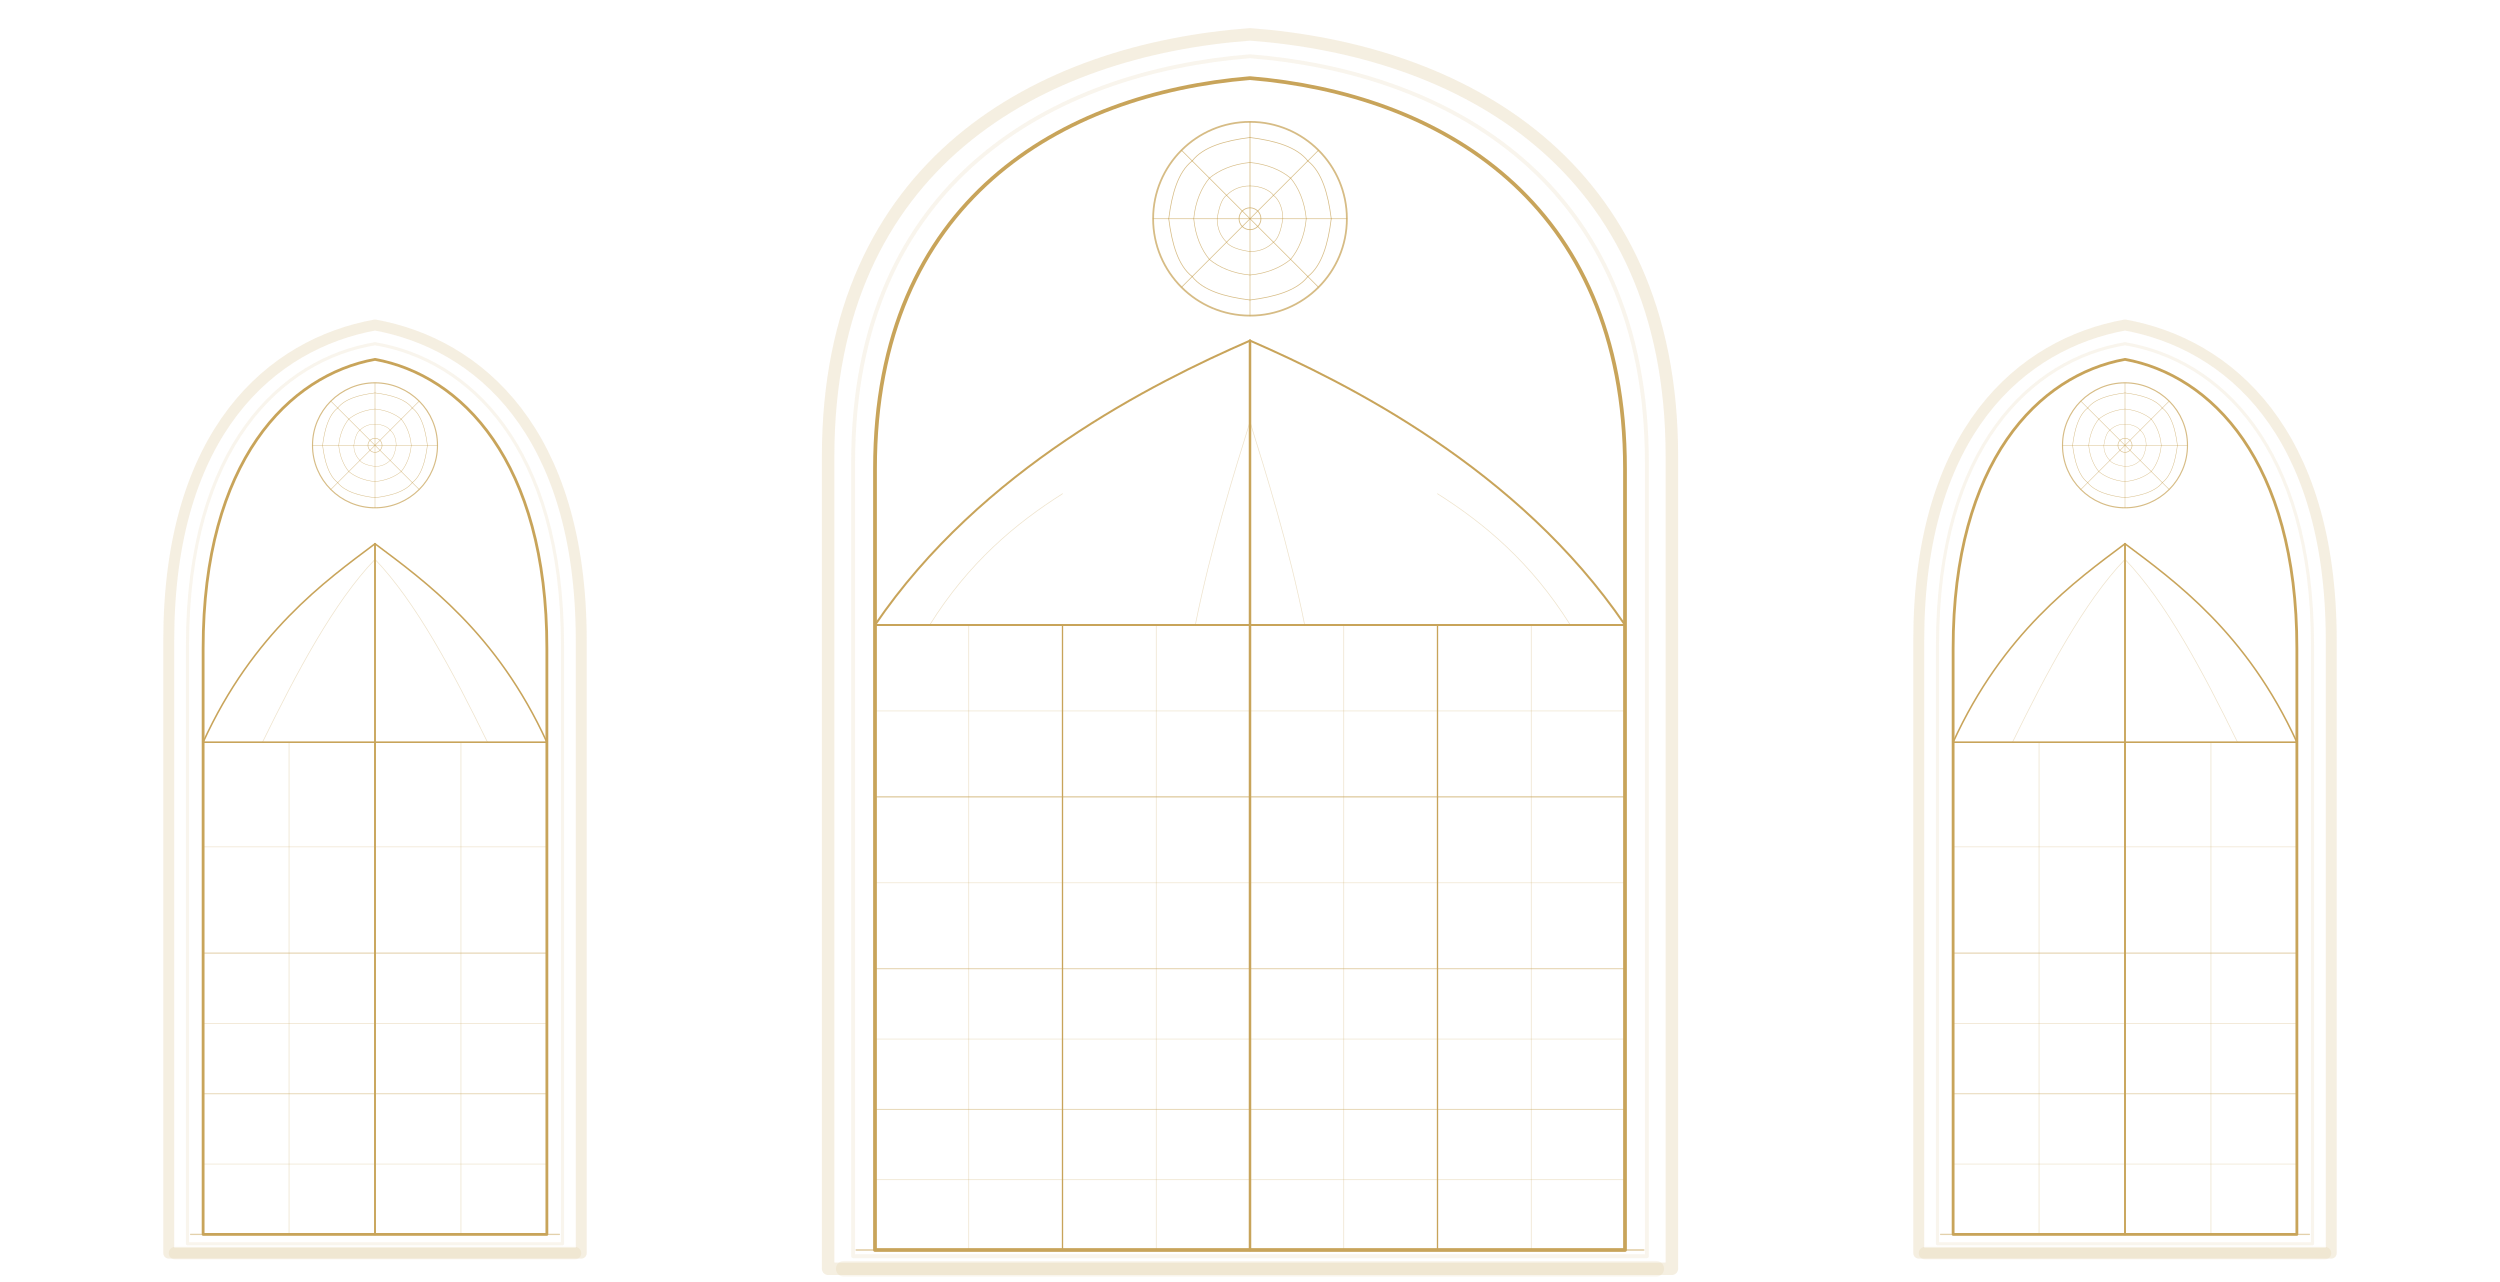
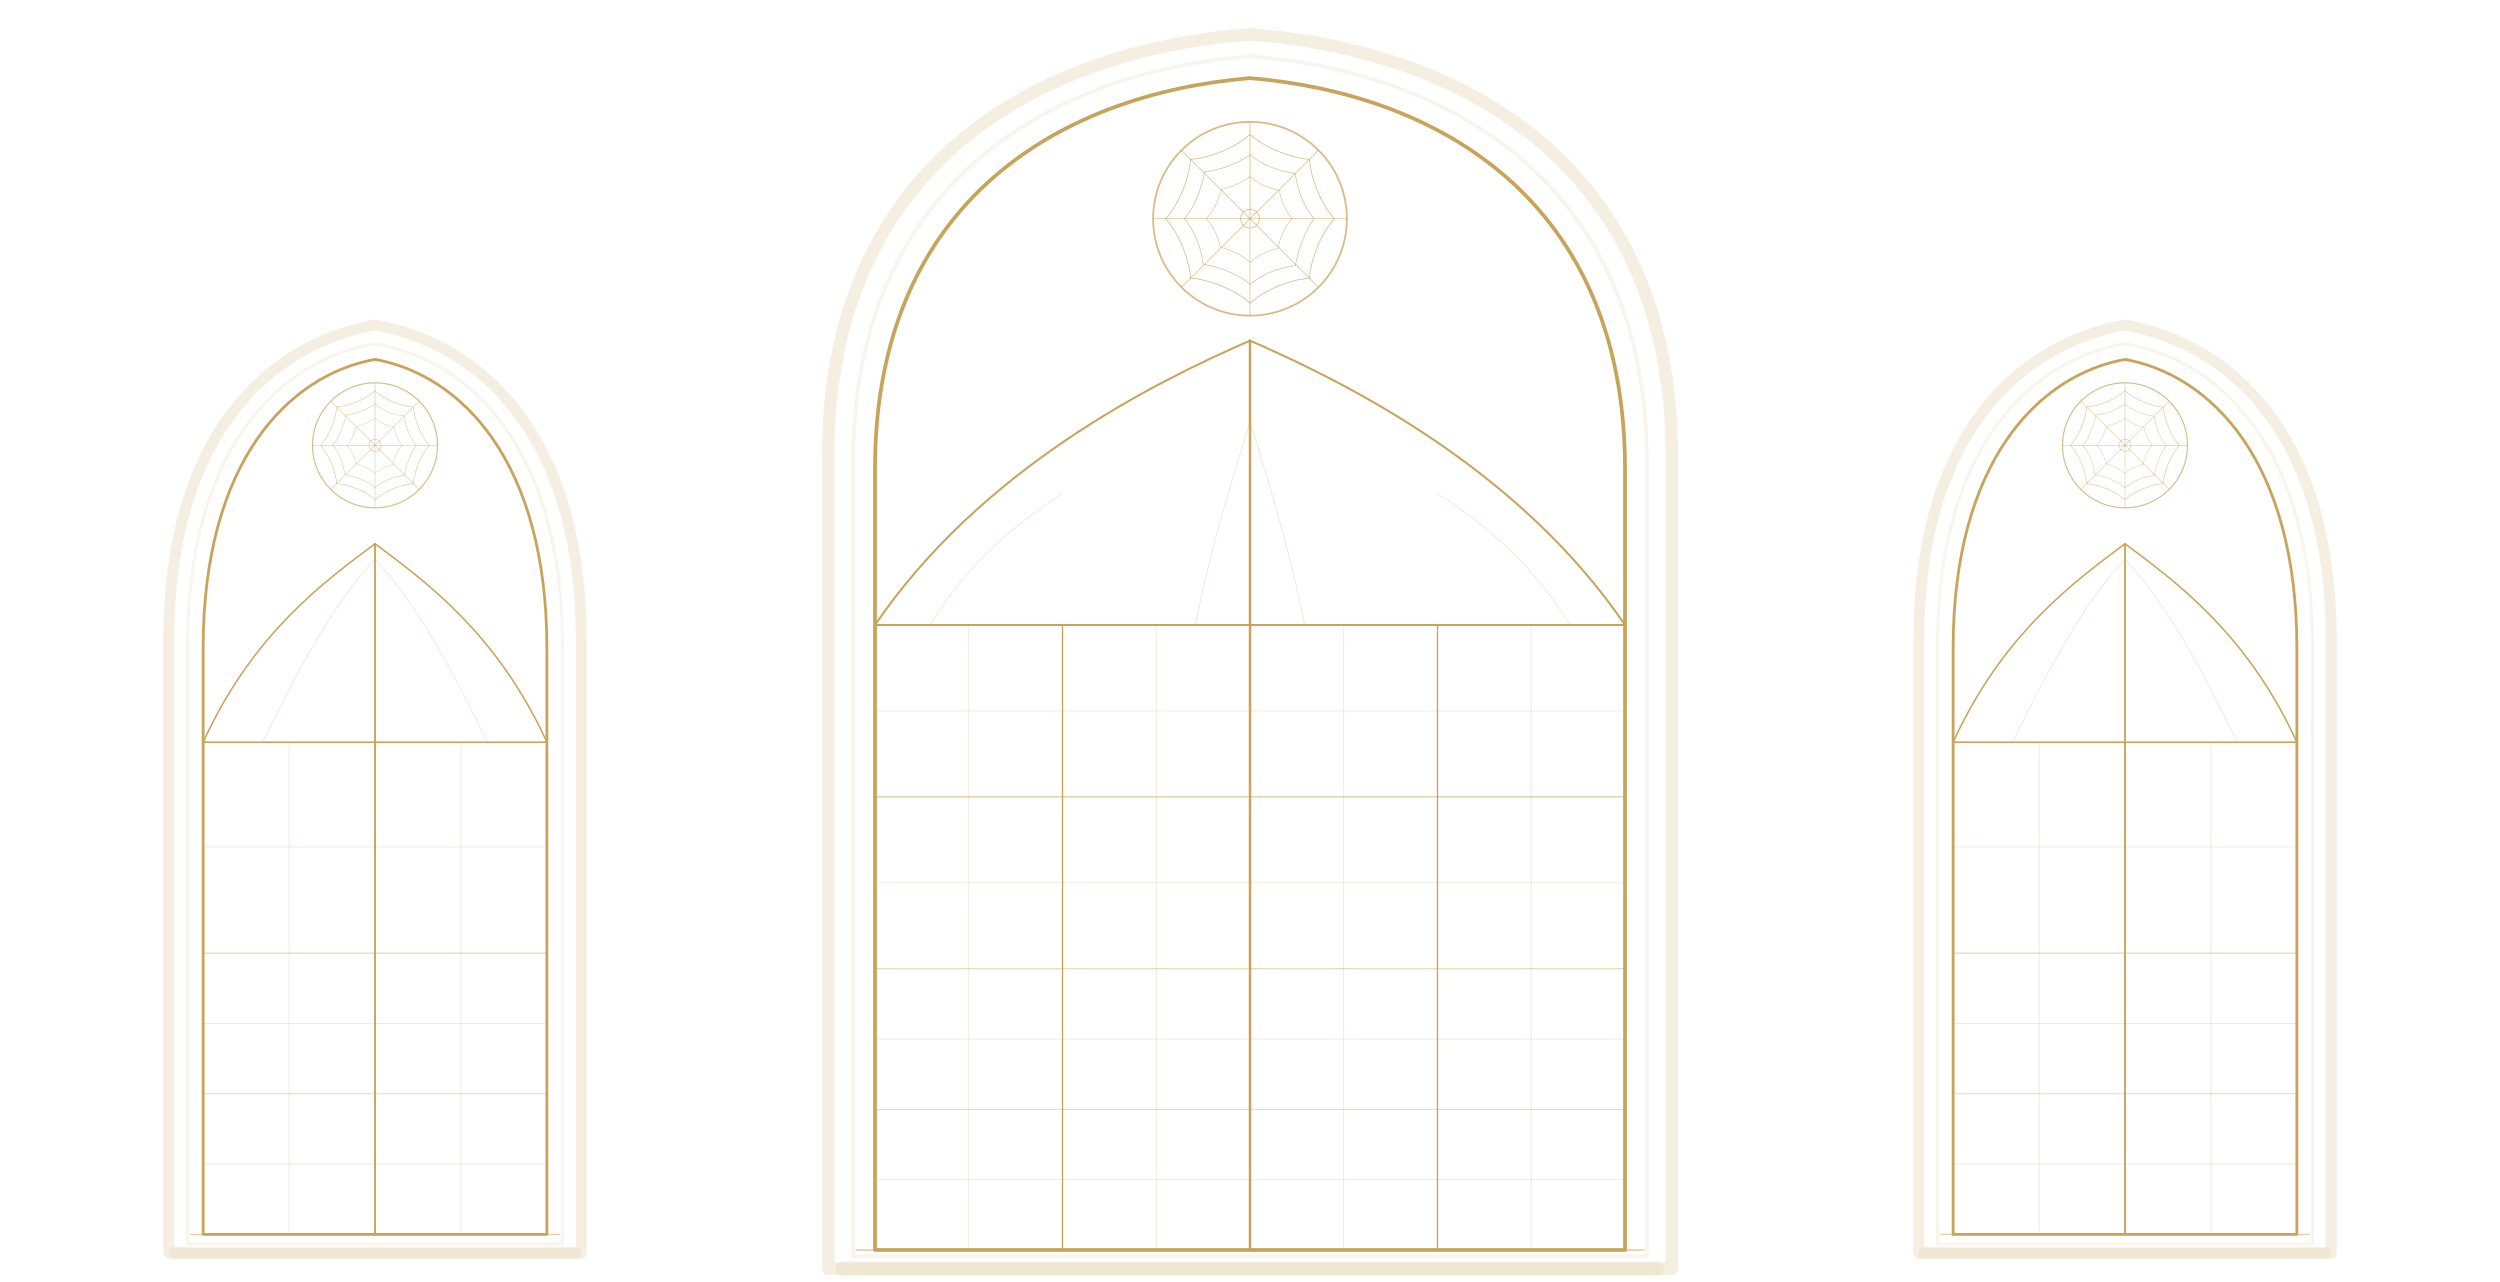
<svg xmlns="http://www.w3.org/2000/svg" viewBox="-800 0 1600 820" role="img" aria-label="gothic window watermark" preserveAspectRatio="xMidYMin meet">
  <defs>
    <style>
      .stone{fill:none;stroke:#c8a45a;stroke-linecap:round;stroke-linejoin:round;opacity:.18}
      .stone2{fill:none;stroke:#c8a45a;stroke-linecap:round;stroke-linejoin:round;opacity:.11}
      .gold{fill:none;stroke:#c8a45a;stroke-linecap:round;stroke-linejoin:round}
      .pane{fill:none;stroke:#c8a45a;stroke-width:.45;stroke-linecap:round;stroke-linejoin:round;opacity:.32}
      .rose{fill:none;stroke:#c8a45a;stroke-linecap:round;stroke-linejoin:round;opacity:.74}
    </style>
    <g id="rose-large">
      <circle class="rose" cx="0" cy="0" r="62" stroke-width="1.15" />
-       <circle class="rose" cx="0" cy="0" r="7" stroke-width=".55" opacity=".62" />
+       <circle class="rose" cx="0" cy="0" r="6" stroke-width=".5" opacity=".58" />
      <line class="rose" x1="0" y1="0" x2="0" y2="-62" stroke-width=".52" />
      <line class="rose" x1="0" y1="0" x2="43.8" y2="-43.8" stroke-width=".44" />
      <line class="rose" x1="0" y1="0" x2="62" y2="0" stroke-width=".44" />
      <line class="rose" x1="0" y1="0" x2="43.8" y2="43.8" stroke-width=".44" />
      <line class="rose" x1="0" y1="0" x2="0" y2="62" stroke-width=".44" />
      <line class="rose" x1="0" y1="0" x2="-43.8" y2="43.8" stroke-width=".44" />
      <line class="rose" x1="0" y1="0" x2="-62" y2="0" stroke-width=".44" />
      <line class="rose" x1="0" y1="0" x2="-43.8" y2="-43.8" stroke-width=".44" />
-       <path class="rose" d="M0,-52 C16,-50 30,-46 37,-37" stroke-width=".48" opacity=".56" />
-       <path class="rose" d="M37,-37 C46,-30 50,-16 52,0" stroke-width=".48" opacity=".56" />
-       <path class="rose" d="M52,0 C50,16 46,30 37,37" stroke-width=".48" opacity=".56" />
-       <path class="rose" d="M37,37 C30,46 16,50 0,52" stroke-width=".48" opacity=".56" />
-       <path class="rose" d="M0,52 C-16,50 -30,46 -37,37" stroke-width=".48" opacity=".56" />
-       <path class="rose" d="M-37,37 C-46,30 -50,16 -52,0" stroke-width=".48" opacity=".56" />
-       <path class="rose" d="M-52,0 C-50,-16 -46,-30 -37,-37" stroke-width=".48" opacity=".56" />
-       <path class="rose" d="M-37,-37 C-30,-46 -16,-50 0,-52" stroke-width=".48" opacity=".56" />
-       <path class="rose" d="M0,-36 C11,-35 20,-31 26,-26" stroke-width=".42" opacity=".48" />
-       <path class="rose" d="M26,-26 C31,-20 35,-11 36,0" stroke-width=".42" opacity=".48" />
-       <path class="rose" d="M36,0 C35,11 31,20 26,26" stroke-width=".42" opacity=".48" />
-       <path class="rose" d="M26,26 C20,31 11,35 0,36" stroke-width=".42" opacity=".48" />
-       <path class="rose" d="M0,36 C-11,35 -20,31 -26,26" stroke-width=".42" opacity=".48" />
-       <path class="rose" d="M-26,26 C-31,20 -35,11 -36,0" stroke-width=".42" opacity=".48" />
-       <path class="rose" d="M-36,0 C-35,-11 -31,-20 -26,-26" stroke-width=".42" opacity=".48" />
-       <path class="rose" d="M-26,-26 C-20,-31 -11,-35 0,-36" stroke-width=".42" opacity=".48" />
-       <path class="rose" d="M0,-21 C7,-21 13,-18 15,-15" stroke-width=".36" opacity=".44" />
-       <path class="rose" d="M15,-15 C19,-12 21,-6 21,0" stroke-width=".36" opacity=".44" />
-       <path class="rose" d="M21,0 C20,7 18,13 15,15" stroke-width=".36" opacity=".44" />
-       <path class="rose" d="M15,15 C11,19 6,21 0,21" stroke-width=".36" opacity=".44" />
-       <path class="rose" d="M0,21 C-7,20 -13,18 -15,15" stroke-width=".36" opacity=".44" />
-       <path class="rose" d="M-15,15 C-19,11 -21,6 -21,0" stroke-width=".36" opacity=".44" />
-       <path class="rose" d="M-21,0 C-20,-7 -18,-13 -15,-15" stroke-width=".36" opacity=".44" />
-       <path class="rose" d="M-15,-15 C-11,-19 -6,-21 0,-21" stroke-width=".36" opacity=".44" />
+       <path class="rose" d="M0,-54 C10,-45 26,-39 38,-38" stroke-width=".5" opacity=".58" />
+       <path class="rose" d="M38,-38 C39,-26 45,-10 54,0" stroke-width=".5" opacity=".58" />
+       <path class="rose" d="M54,0 C45,10 39,26 38,38" stroke-width=".5" opacity=".58" />
+       <path class="rose" d="M38,38 C26,39 10,45 0,54" stroke-width=".5" opacity=".58" />
+       <path class="rose" d="M0,54 C-10,45 -26,39 -38,38" stroke-width=".5" opacity=".58" />
+       <path class="rose" d="M-38,38 C-39,26 -45,10 -54,0" stroke-width=".5" opacity=".58" />
+       <path class="rose" d="M-54,0 C-45,-10 -39,-26 -38,-38" stroke-width=".5" opacity=".58" />
+       <path class="rose" d="M-38,-38 C-26,-39 -10,-45 0,-54" stroke-width=".5" opacity=".58" />
+       <path class="rose" d="M0,-41 C8,-34 20,-30 29,-29" stroke-width=".43" opacity=".5" />
+       <path class="rose" d="M29,-29 C30,-20 34,-8 41,0" stroke-width=".43" opacity=".5" />
+       <path class="rose" d="M41,0 C35,8 31,20 29,30" stroke-width=".43" opacity=".5" />
+       <path class="rose" d="M29,30 C20,31 8,35 0,42" stroke-width=".43" opacity=".5" />
+       <path class="rose" d="M0,42 C-8,35 -20,31 -30,29" stroke-width=".43" opacity=".5" />
+       <path class="rose" d="M-30,29 C-31,20 -35,8 -42,0" stroke-width=".43" opacity=".5" />
+       <path class="rose" d="M-42,0 C-35,-8 -31,-20 -29,-30" stroke-width=".43" opacity=".5" />
+       <path class="rose" d="M-29,-30 C-20,-31 -8,-35 0,-41" stroke-width=".43" opacity=".5" />
+       <path class="rose" d="M0,-27 C6,-22 13,-19 19,-18" stroke-width=".36" opacity=".44" />
+       <path class="rose" d="M19,-18 C19,-13 23,-5 27,0" stroke-width=".36" opacity=".44" />
+       <path class="rose" d="M27,0 C22,5 19,13 18,19" stroke-width=".36" opacity=".44" />
+       <path class="rose" d="M18,19 C13,20 5,23 0,28" stroke-width=".36" opacity=".44" />
+       <path class="rose" d="M0,28 C-5,23 -13,20 -19,18" stroke-width=".36" opacity=".44" />
+       <path class="rose" d="M-19,18 C-20,13 -23,5 -28,0" stroke-width=".36" opacity=".44" />
+       <path class="rose" d="M-28,0 C-23,-5 -20,-13 -18,-19" stroke-width=".36" opacity=".44" />
+       <path class="rose" d="M-18,-19 C-13,-20 -5,-23 0,-27" stroke-width=".36" opacity=".44" />
    </g>
  </defs>
  <path class="stone" d="M -270,812 L -270,292 C -270,104 -134,32 0,22 C 134,32 270,104 270,292 L 270,812 L -270,812Z" stroke-width="8" />
  <path class="stone2" d="M -254,804 L -254,296 C -254,116 -126,46 0,36 C 126,46 254,116 254,296 L 254,804 L -254,804Z" stroke-width="2.5" />
  <g>
    <path class="gold" d="M -240,800 L -240,300 C -240,128 -120,60 0,50 C 120,60 240,128 240,300 L 240,800 L -240,800Z" stroke-width="2.4" />
    <line class="gold" x1="0" y1="800" x2="0" y2="218" stroke-width="1.6" />
    <line class="gold" x1="-240" y1="400" x2="240" y2="400" stroke-width="1.3" />
    <path class="gold" d="M -240,400 C -172,300 -62,245 0,218" stroke-width="1.3" />
    <path class="gold" d="M 240,400 C 172,300 62,245 0,218" stroke-width="1.3" />
    <use href="#rose-large" x="0" y="140" />
    <line class="gold" x1="-120" y1="800" x2="-120" y2="400" stroke-width="0.85" />
    <line class="gold" x1="120" y1="800" x2="120" y2="400" stroke-width="0.85" />
    <line class="gold" x1="-240" y1="510" x2="240" y2="510" stroke-width="0.7" opacity="0.7" />
    <line class="gold" x1="-240" y1="620" x2="240" y2="620" stroke-width="0.6" opacity="0.55" />
    <line class="gold" x1="-240" y1="710" x2="240" y2="710" stroke-width="0.55" opacity="0.5" />
    <line class="pane" x1="-180" y1="400" x2="-180" y2="800" />
    <line class="pane" x1="-60" y1="400" x2="-60" y2="800" />
    <line class="pane" x1="60" y1="400" x2="60" y2="800" />
    <line class="pane" x1="180" y1="400" x2="180" y2="800" />
    <line class="pane" x1="-240" y1="455" x2="240" y2="455" />
    <line class="pane" x1="-240" y1="565" x2="240" y2="565" />
    <line class="pane" x1="-240" y1="665" x2="240" y2="665" />
    <line class="pane" x1="-240" y1="755" x2="240" y2="755" />
    <path class="pane" d="M -205,400 C -180,360 -150,335 -120,316" />
    <path class="pane" d="M -35,400 C -25,350 -10,302 0,270" />
    <path class="pane" d="M 35,400 C 25,350 10,302 0,270" />
    <path class="pane" d="M 205,400 C 180,360 150,335 120,316" />
    <path class="stone2" d="M -260,812 L 260,812" stroke-width="10" opacity=".16" />
    <path class="gold" d="M -252,800 L 252,800" stroke-width="1" opacity=".55" />
  </g>
  <g transform="translate(-560,150)">
    <path class="stone" d="M -132,652 L -132,260 C -132,126 -66,70 0,58 C 66,70 132,126 132,260 L 132,652 L -132,652Z" stroke-width="7" />
    <path class="stone2" d="M -120,646 L -120,263 C -120,136 -60,80 0,70 C 60,80 120,136 120,263 L 120,646 L -120,646Z" stroke-width="2" />
    <path class="gold" d="M -110,640 L -110,265 C -110,145 -55,90 0,80 C 55,90 110,145 110,265 L 110,640 L -110,640Z" stroke-width="1.8" />
    <line class="gold" x1="0" y1="640" x2="0" y2="198" stroke-width="1.2" />
    <line class="gold" x1="-110" y1="325" x2="110" y2="325" stroke-width="1" />
    <path class="gold" d="M -110,325 C -78,255 -32,222 0,198" stroke-width="1" />
    <path class="gold" d="M 110,325 C 78,255 32,222 0,198" stroke-width="1" />
    <g transform="translate(0 135) scale(.645)">
      <use href="#rose-large" />
    </g>
    <line class="gold" x1="0" y1="640" x2="0" y2="325" stroke-width="0.7" opacity="0.6" />
    <line class="gold" x1="-110" y1="460" x2="110" y2="460" stroke-width="0.65" opacity="0.55" />
    <line class="gold" x1="-110" y1="550" x2="110" y2="550" stroke-width="0.55" opacity="0.5" />
    <line class="pane" x1="-55" y1="325" x2="-55" y2="640" />
    <line class="pane" x1="55" y1="325" x2="55" y2="640" />
    <line class="pane" x1="-110" y1="392" x2="110" y2="392" />
    <line class="pane" x1="-110" y1="505" x2="110" y2="505" />
    <line class="pane" x1="-110" y1="595" x2="110" y2="595" />
    <path class="pane" d="M -72,325 C -50,280 -26,235 0,208" />
    <path class="pane" d="M 72,325 C 50,280 26,235 0,208" />
    <path class="stone2" d="M -128,652 L 128,652" stroke-width="8" opacity=".14" />
    <path class="gold" d="M -118,640 L 118,640" stroke-width=".85" opacity=".5" />
  </g>
  <g transform="translate(560,150)">
    <path class="stone" d="M -132,652 L -132,260 C -132,126 -66,70 0,58 C 66,70 132,126 132,260 L 132,652 L -132,652Z" stroke-width="7" />
    <path class="stone2" d="M -120,646 L -120,263 C -120,136 -60,80 0,70 C 60,80 120,136 120,263 L 120,646 L -120,646Z" stroke-width="2" />
    <path class="gold" d="M -110,640 L -110,265 C -110,145 -55,90 0,80 C 55,90 110,145 110,265 L 110,640 L -110,640Z" stroke-width="1.8" />
    <line class="gold" x1="0" y1="640" x2="0" y2="198" stroke-width="1.2" />
    <line class="gold" x1="-110" y1="325" x2="110" y2="325" stroke-width="1" />
    <path class="gold" d="M -110,325 C -78,255 -32,222 0,198" stroke-width="1" />
    <path class="gold" d="M 110,325 C 78,255 32,222 0,198" stroke-width="1" />
    <g transform="translate(0 135) scale(.645)">
      <use href="#rose-large" />
    </g>
    <line class="gold" x1="0" y1="640" x2="0" y2="325" stroke-width="0.7" opacity="0.6" />
    <line class="gold" x1="-110" y1="460" x2="110" y2="460" stroke-width="0.65" opacity="0.55" />
    <line class="gold" x1="-110" y1="550" x2="110" y2="550" stroke-width="0.55" opacity="0.5" />
    <line class="pane" x1="-55" y1="325" x2="-55" y2="640" />
    <line class="pane" x1="55" y1="325" x2="55" y2="640" />
    <line class="pane" x1="-110" y1="392" x2="110" y2="392" />
    <line class="pane" x1="-110" y1="505" x2="110" y2="505" />
    <line class="pane" x1="-110" y1="595" x2="110" y2="595" />
    <path class="pane" d="M -72,325 C -50,280 -26,235 0,208" />
    <path class="pane" d="M 72,325 C 50,280 26,235 0,208" />
    <path class="stone2" d="M -128,652 L 128,652" stroke-width="8" opacity=".14" />
    <path class="gold" d="M -118,640 L 118,640" stroke-width=".85" opacity=".5" />
  </g>
</svg>
